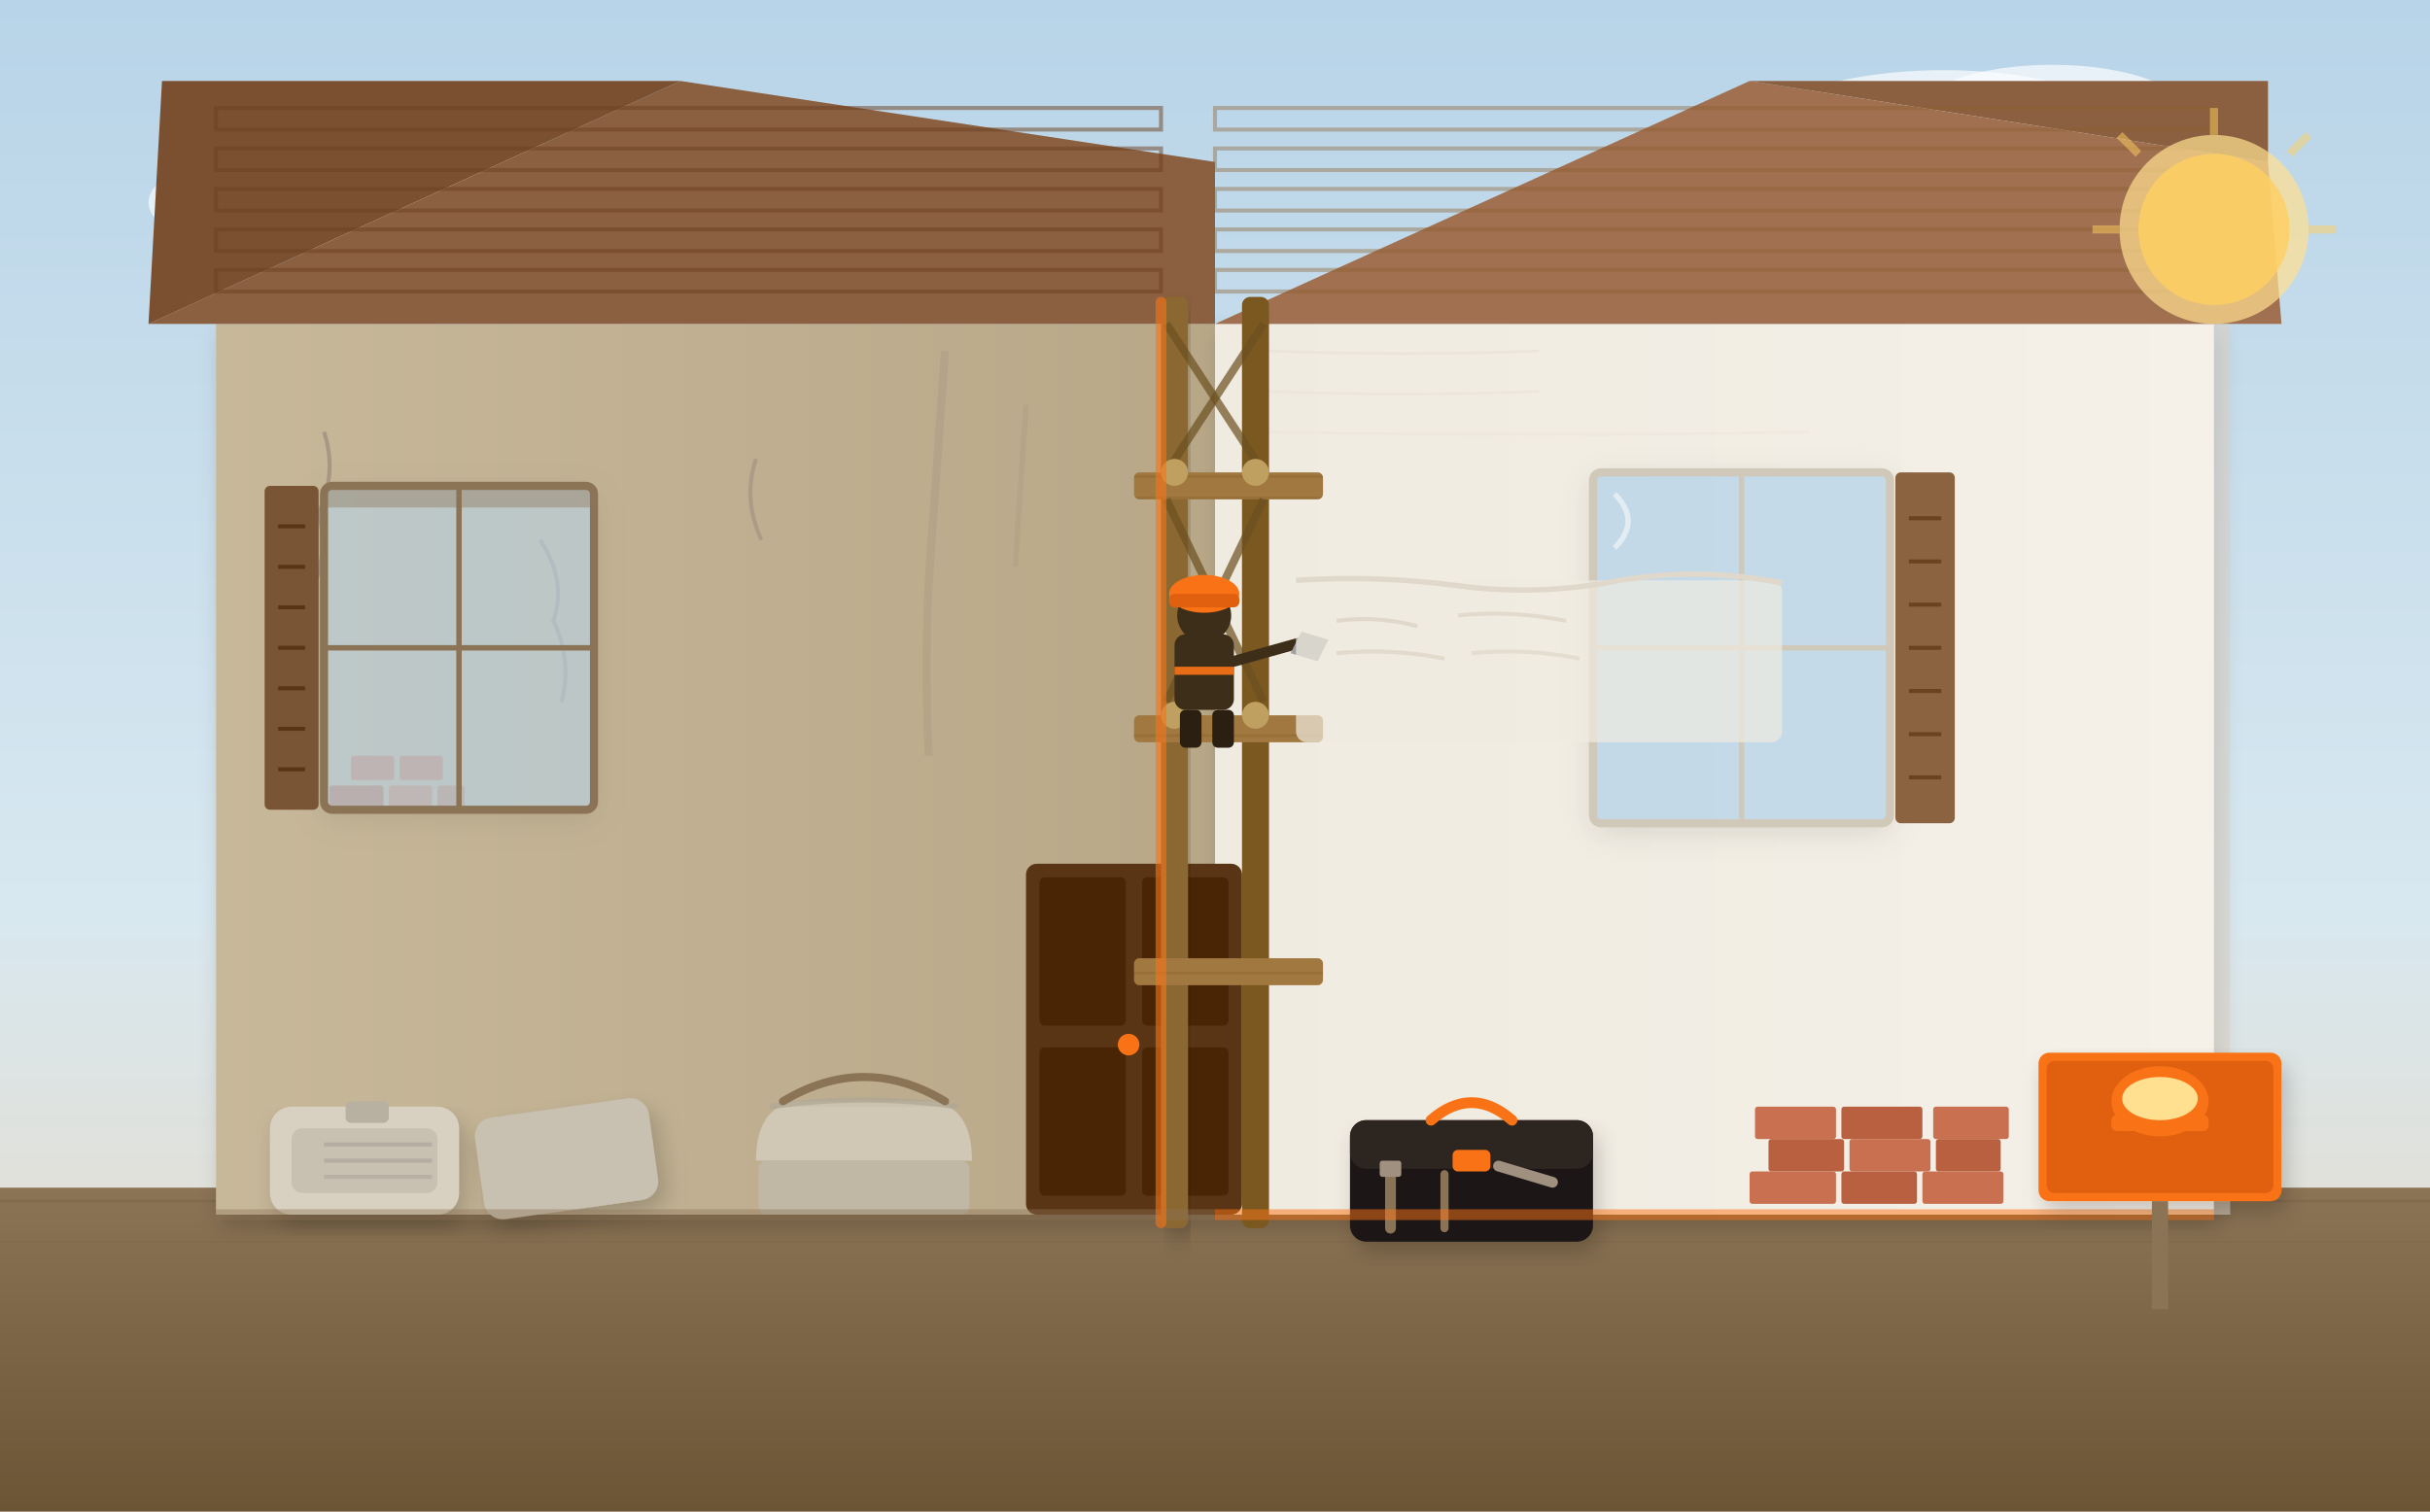
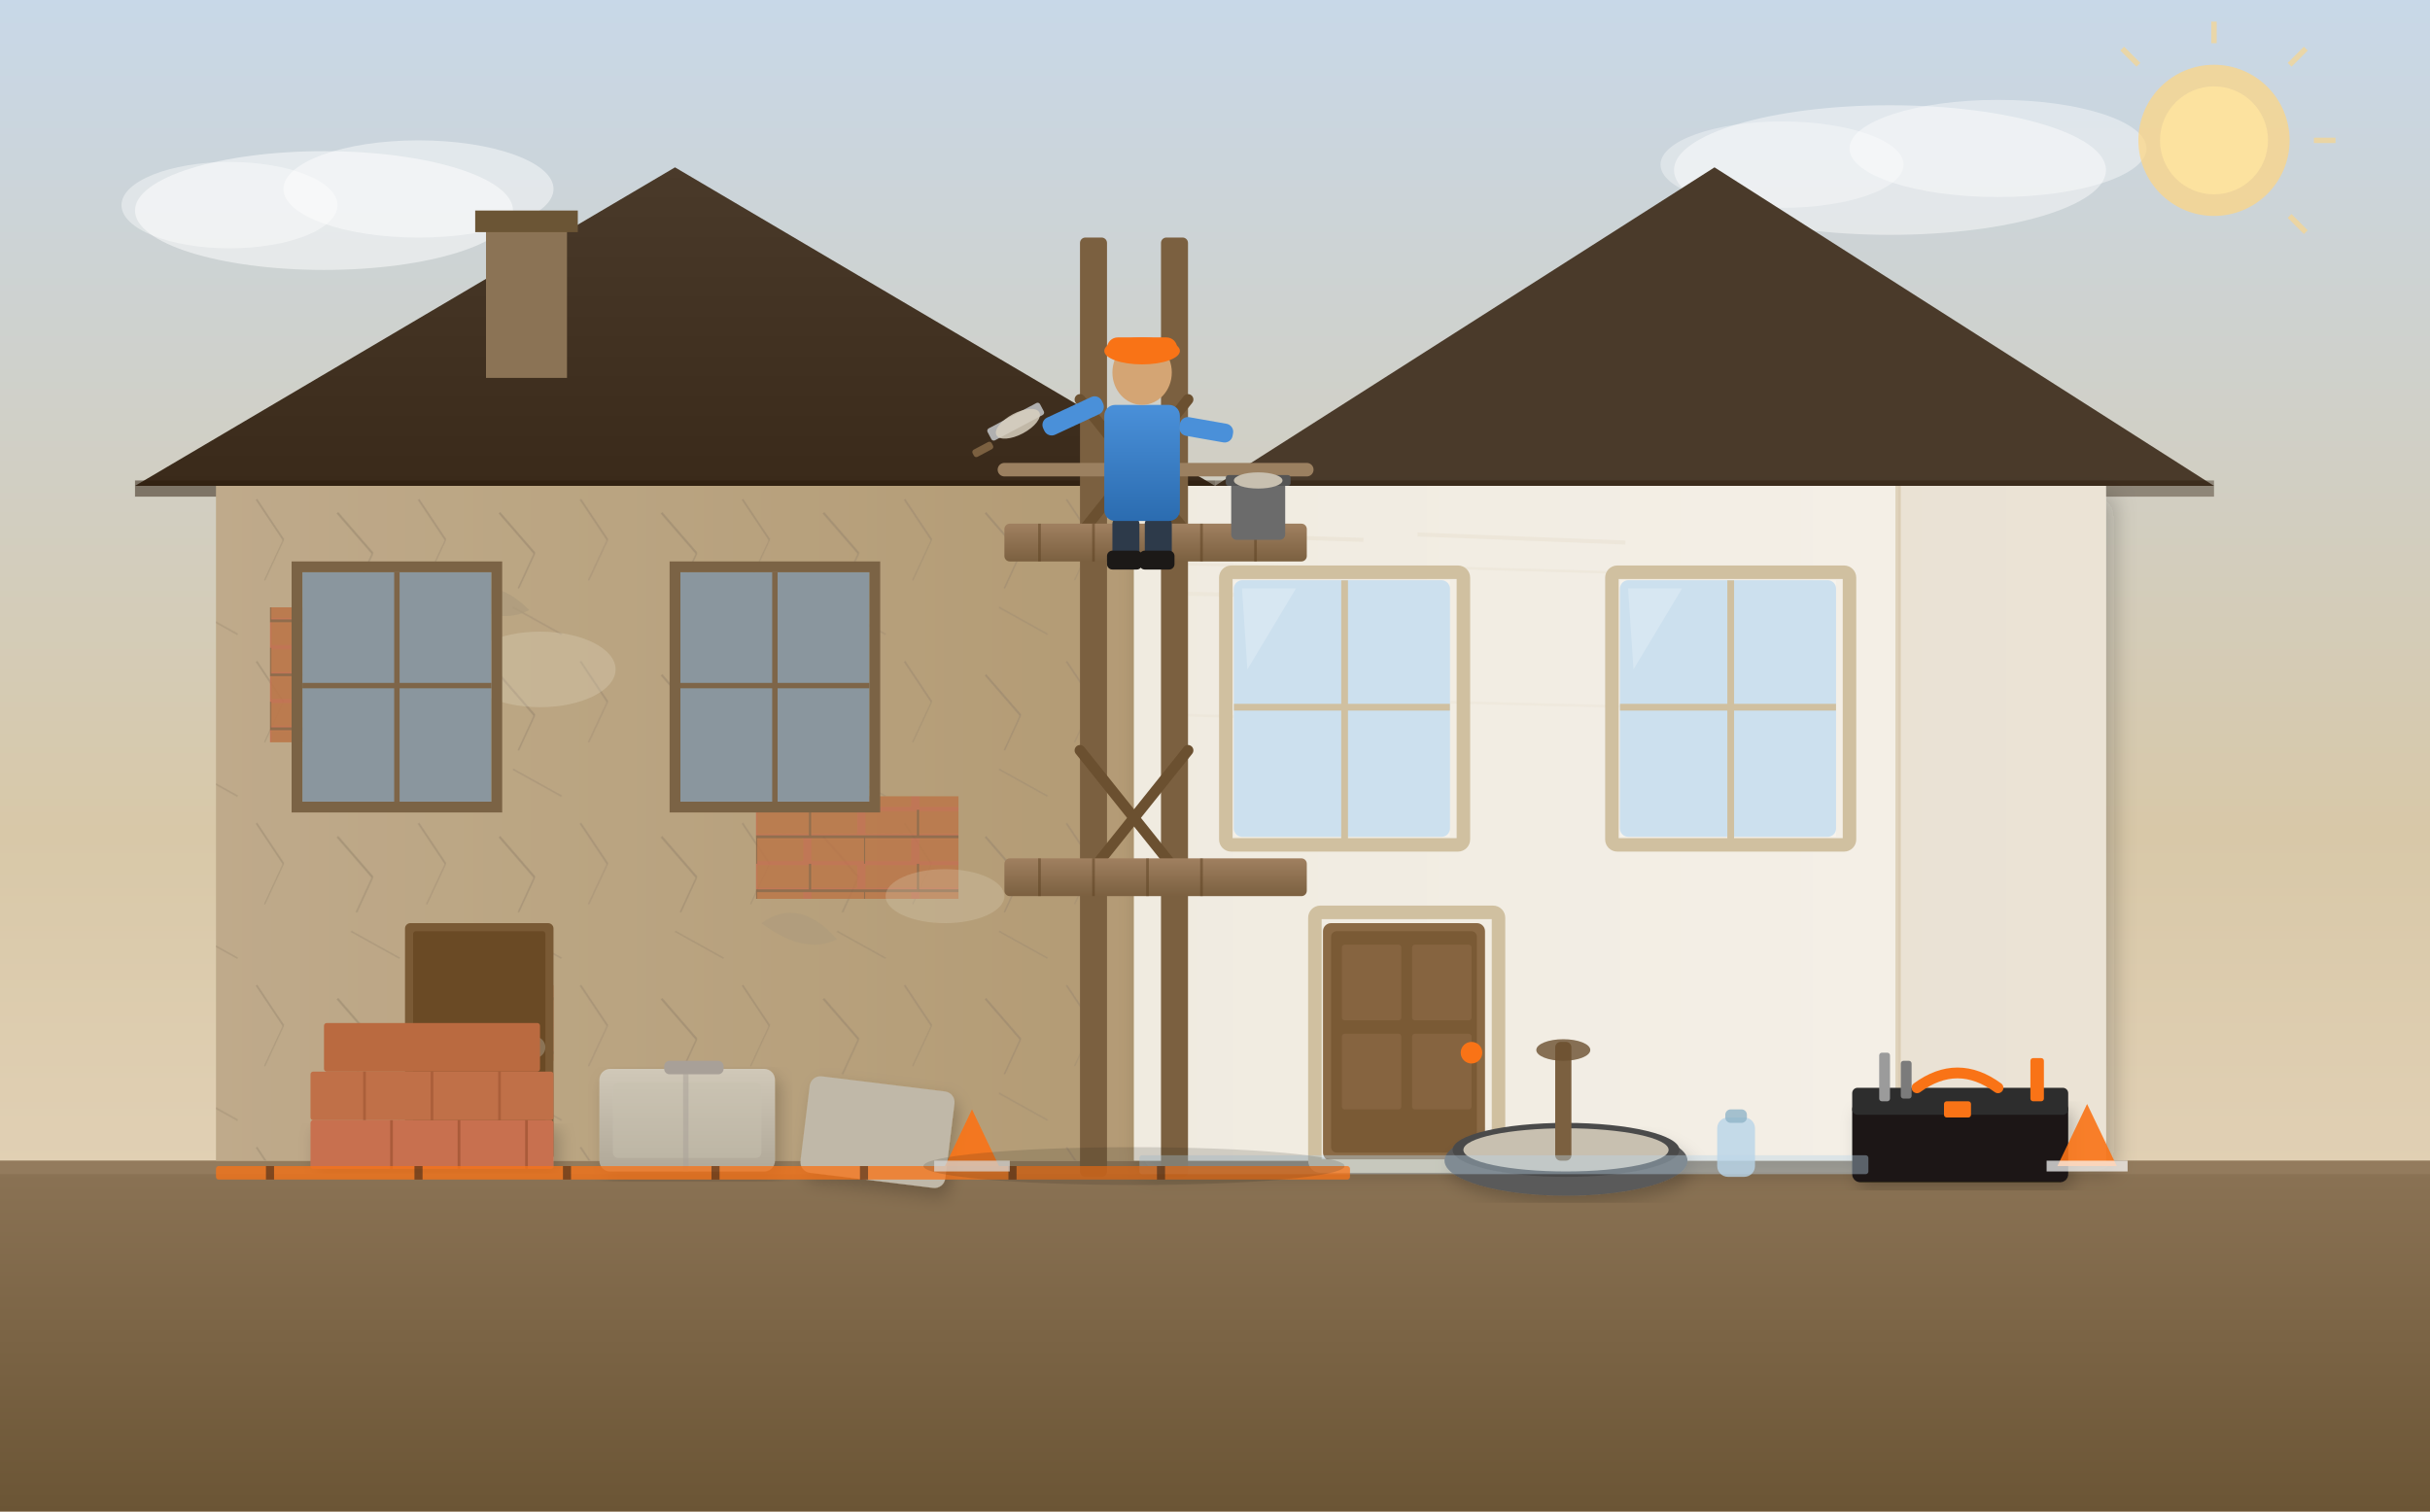
- <svg xmlns="http://www.w3.org/2000/svg" viewBox="0 0 900 560" width="900" height="560" role="img" aria-label="Façade de maison en cours de rénovation avec échafaudage et ouvrier">
+ <svg xmlns="http://www.w3.org/2000/svg" viewBox="0 0 900 560" role="img" aria-label="Rénovation de façade de maison par un artisan maçon professionnel avec échafaudage">
  <defs>
    <linearGradient id="skyGrad" x1="0" y1="0" x2="0" y2="1">
-       <stop offset="0%" stop-color="#B8D4E8" />
-       <stop offset="60%" stop-color="#D8E8F0" />
+       <stop offset="0%" stop-color="#C8D8E8" />
+       <stop offset="55%" stop-color="#D8C8A8" />
      <stop offset="100%" stop-color="#EAD8C0" />
    </linearGradient>
+     <linearGradient id="groundGrad" x1="0" y1="0" x2="0" y2="1">
+       <stop offset="0%" stop-color="#8B7355" />
+       <stop offset="100%" stop-color="#6B5535" />
+     </linearGradient>
    <linearGradient id="oldRenderGrad" x1="0" y1="0" x2="1" y2="0">
-       <stop offset="0%" stop-color="#C8B89A" />
-       <stop offset="100%" stop-color="#B8A888" />
+       <stop offset="0%" stop-color="#C4B090" />
+       <stop offset="100%" stop-color="#B8A078" />
    </linearGradient>
    <linearGradient id="newRenderGrad" x1="0" y1="0" x2="1" y2="0">
      <stop offset="0%" stop-color="#F0EBE0" />
      <stop offset="100%" stop-color="#F5F0E8" />
    </linearGradient>
-     <linearGradient id="groundGrad" x1="0" y1="0" x2="0" y2="1">
-       <stop offset="0%" stop-color="#8B7355" />
-       <stop offset="100%" stop-color="#6B5535" />
-     </linearGradient>
-     <filter id="shadow" x="-10%" y="-10%" width="120%" height="130%">
-       <feDropShadow dx="2" dy="4" stdDeviation="4" flood-color="#00000030" />
+     <linearGradient id="boardGrad" x1="0" y1="0" x2="0" y2="1">
+       <stop offset="0%" stop-color="#A08060" />
+       <stop offset="100%" stop-color="#7B6040" />
+     </linearGradient>
+     <linearGradient id="cementGrad" x1="0" y1="0" x2="0" y2="1">
+       <stop offset="0%" stop-color="#D0C8B8" />
+       <stop offset="100%" stop-color="#B0A898" />
+     </linearGradient>
+     <linearGradient id="workerGrad" x1="0" y1="0" x2="0" y2="1">
+       <stop offset="0%" stop-color="#4A90D9" />
+       <stop offset="100%" stop-color="#2B6CB0" />
+     </linearGradient>
+     <linearGradient id="roofGrad" x1="0" y1="0" x2="0" y2="1">
+       <stop offset="0%" stop-color="#4A3A2A" />
+       <stop offset="100%" stop-color="#3A2A1A" />
+     </linearGradient>
+     <filter id="dropShadow">
+       <feDropShadow dx="3" dy="4" stdDeviation="4" flood-color="#1C1917" flood-opacity="0.25" />
    </filter>
-     <filter id="softShadow" x="-20%" y="-20%" width="140%" height="150%">
-       <feDropShadow dx="0" dy="3" stdDeviation="6" flood-color="#00000025" />
+     <filter id="softShadow">
+       <feDropShadow dx="2" dy="3" stdDeviation="3" flood-color="#1C1917" flood-opacity="0.20" />
    </filter>
-     <pattern id="woodPlanks" x="0" y="0" width="40" height="8" patternUnits="userSpaceOnUse">
-       <rect width="40" height="8" fill="#A07840" />
-       <rect width="40" height="1" fill="#8B6830" opacity="0.5" />
+     <pattern id="crackPat" x="0" y="0" width="60" height="60" patternUnits="userSpaceOnUse">
+       <line x1="5" y1="10" x2="18" y2="25" stroke="#998870" stroke-width="0.8" opacity="0.6" />
+       <line x1="18" y1="25" x2="12" y2="38" stroke="#998870" stroke-width="0.6" opacity="0.5" />
+       <line x1="35" y1="5" x2="45" y2="20" stroke="#998870" stroke-width="0.7" opacity="0.5" />
+       <line x1="45" y1="20" x2="38" y2="35" stroke="#998870" stroke-width="0.5" opacity="0.4" />
+       <line x1="10" y1="45" x2="28" y2="55" stroke="#998870" stroke-width="0.6" opacity="0.4" />
+     </pattern>
+     <pattern id="brickPat" x="0" y="0" width="40" height="20" patternUnits="userSpaceOnUse">
+       <rect width="40" height="20" fill="#C87050" />
+       <rect x="0.5" y="0.5" width="37" height="8.5" fill="#C07848" rx="0.5" />
+       <rect x="20.5" y="10.5" width="37" height="8.5" fill="#C07848" rx="0.5" />
+       <rect x="-19.5" y="10.5" width="37" height="8.5" fill="#C07848" rx="0.5" />
+       <line x1="0" y1="10" x2="40" y2="10" stroke="#8B6545" stroke-width="1" />
+       <line x1="20" y1="0" x2="20" y2="10" stroke="#8B6545" stroke-width="0.8" />
+       <line x1="0" y1="10" x2="0" y2="20" stroke="#8B6545" stroke-width="0.8" />
    </pattern>
  </defs>
  <rect width="900" height="560" fill="url(#skyGrad)" />
-   <ellipse cx="120" cy="70" rx="60" ry="22" fill="white" opacity="0.7" />
-   <ellipse cx="160" cy="60" rx="45" ry="18" fill="white" opacity="0.7" />
-   <ellipse cx="90" cy="75" rx="35" ry="16" fill="white" opacity="0.6" />
-   <ellipse cx="720" cy="50" rx="70" ry="24" fill="white" opacity="0.65" />
-   <ellipse cx="760" cy="42" rx="50" ry="18" fill="white" opacity="0.65" />
-   <ellipse cx="690" cy="55" rx="38" ry="15" fill="white" opacity="0.55" />
-   <rect x="0" y="440" width="900" height="120" fill="url(#groundGrad)" />
-   <line x1="0" y1="445" x2="900" y2="445" stroke="#7A6345" stroke-width="1" opacity="0.5" />
-   <line x1="0" y1="460" x2="900" y2="460" stroke="#7A6345" stroke-width="0.5" opacity="0.3" />
-   <rect x="80" y="120" width="370" height="330" fill="url(#oldRenderGrad)" filter="url(#shadow)" />
-   <rect x="450" y="120" width="370" height="330" fill="url(#newRenderGrad)" filter="url(#shadow)" />
-   <polygon points="55,120 450,120 450,60 252,30" fill="#8B6040" />
-   <polygon points="55,120 252,30 60,30" fill="#7A5030" />
-   <rect x="80" y="40" width="350" height="8" fill="none" stroke="#6B4020" stroke-width="1.5" opacity="0.5" />
-   <rect x="80" y="55" width="350" height="8" fill="none" stroke="#6B4020" stroke-width="1.5" opacity="0.5" />
-   <rect x="80" y="70" width="350" height="8" fill="none" stroke="#6B4020" stroke-width="1.5" opacity="0.5" />
-   <rect x="80" y="85" width="350" height="8" fill="none" stroke="#6B4020" stroke-width="1.5" opacity="0.5" />
-   <rect x="80" y="100" width="350" height="8" fill="none" stroke="#6B4020" stroke-width="1.5" opacity="0.5" />
-   <polygon points="450,120 845,120 840,60 648,30" fill="#A07050" />
-   <polygon points="840,60 648,30 840,30" fill="#8B6040" />
-   <rect x="450" y="40" width="370" height="8" fill="none" stroke="#8B6030" stroke-width="1.5" opacity="0.4" />
-   <rect x="450" y="55" width="370" height="8" fill="none" stroke="#8B6030" stroke-width="1.5" opacity="0.4" />
-   <rect x="450" y="70" width="370" height="8" fill="none" stroke="#8B6030" stroke-width="1.5" opacity="0.4" />
-   <rect x="450" y="85" width="370" height="8" fill="none" stroke="#8B6030" stroke-width="1.5" opacity="0.4" />
-   <rect x="450" y="100" width="370" height="8" fill="none" stroke="#8B6030" stroke-width="1.5" opacity="0.4" />
-   <path d="M120,160 Q125,175 118,190 Q122,205 115,220" stroke="#A09080" stroke-width="1.5" fill="none" opacity="0.8" />
-   <path d="M200,200 Q210,215 205,230 Q212,245 208,260" stroke="#A09080" stroke-width="1.5" fill="none" opacity="0.7" />
-   <path d="M280,170 Q275,185 282,200" stroke="#A09080" stroke-width="1.5" fill="none" opacity="0.6" />
-   <rect x="130" y="280" width="16" height="9" rx="1" fill="#C87050" opacity="0.7" />
-   <rect x="148" y="280" width="16" height="9" rx="1" fill="#C87050" opacity="0.7" />
-   <rect x="122" y="291" width="20" height="9" rx="1" fill="#B86040" opacity="0.7" />
-   <rect x="144" y="291" width="16" height="9" rx="1" fill="#C87050" opacity="0.6" />
-   <rect x="162" y="291" width="10" height="9" rx="1" fill="#B86040" opacity="0.5" />
-   <path d="M350,130 Q348,160 345,200 Q342,240 344,280" stroke="#9A8878" stroke-width="3" fill="none" opacity="0.25" />
-   <path d="M380,150 Q378,180 376,210" stroke="#9A8878" stroke-width="2" fill="none" opacity="0.2" />
-   <path d="M470,130 Q520,132 570,130" stroke="#E8E0D5" stroke-width="1" fill="none" opacity="0.6" />
-   <path d="M470,145 Q520,147 570,145" stroke="#E8E0D5" stroke-width="1" fill="none" opacity="0.5" />
-   <path d="M470,160 Q570,162 670,160" stroke="#E8E0D5" stroke-width="1" fill="none" opacity="0.4" />
-   <rect x="820" y="120" width="6" height="330" fill="#D8D0C5" opacity="0.6" />
-   <rect x="120" y="180" width="100" height="120" rx="3" fill="#B8D4E8" opacity="0.6" filter="url(#softShadow)" />
-   <rect x="120" y="180" width="100" height="120" rx="3" fill="none" stroke="#8B7355" stroke-width="3" />
-   <line x1="170" y1="180" x2="170" y2="300" stroke="#8B7355" stroke-width="2" />
-   <line x1="120" y1="240" x2="220" y2="240" stroke="#8B7355" stroke-width="2" />
-   <rect x="120" y="180" width="100" height="8" fill="#8B7355" opacity="0.4" />
-   <rect x="98" y="180" width="20" height="120" rx="2" fill="#7A5535" />
-   <line x1="103" y1="195" x2="113" y2="195" stroke="#5A3515" stroke-width="1.5" />
-   <line x1="103" y1="210" x2="113" y2="210" stroke="#5A3515" stroke-width="1.5" />
-   <line x1="103" y1="225" x2="113" y2="225" stroke="#5A3515" stroke-width="1.5" />
-   <line x1="103" y1="240" x2="113" y2="240" stroke="#5A3515" stroke-width="1.5" />
-   <line x1="103" y1="255" x2="113" y2="255" stroke="#5A3515" stroke-width="1.5" />
-   <line x1="103" y1="270" x2="113" y2="270" stroke="#5A3515" stroke-width="1.5" />
-   <line x1="103" y1="285" x2="113" y2="285" stroke="#5A3515" stroke-width="1.5" />
-   <rect x="590" y="175" width="110" height="130" rx="3" fill="#B8D4E8" opacity="0.8" filter="url(#softShadow)" />
-   <rect x="590" y="175" width="110" height="130" rx="3" fill="none" stroke="#D0C8B8" stroke-width="3" />
-   <line x1="645" y1="175" x2="645" y2="305" stroke="#D0C8B8" stroke-width="2" />
-   <line x1="590" y1="240" x2="700" y2="240" stroke="#D0C8B8" stroke-width="2" />
-   <path d="M598,183 Q608,193 598,203" stroke="white" stroke-width="2" fill="none" opacity="0.5" />
-   <rect x="702" y="175" width="22" height="130" rx="2" fill="#8B6340" />
-   <line x1="707" y1="192" x2="719" y2="192" stroke="#6B4320" stroke-width="1.5" />
-   <line x1="707" y1="208" x2="719" y2="208" stroke="#6B4320" stroke-width="1.5" />
-   <line x1="707" y1="224" x2="719" y2="224" stroke="#6B4320" stroke-width="1.5" />
-   <line x1="707" y1="240" x2="719" y2="240" stroke="#6B4320" stroke-width="1.5" />
-   <line x1="707" y1="256" x2="719" y2="256" stroke="#6B4320" stroke-width="1.5" />
-   <line x1="707" y1="272" x2="719" y2="272" stroke="#6B4320" stroke-width="1.5" />
-   <line x1="707" y1="288" x2="719" y2="288" stroke="#6B4320" stroke-width="1.5" />
-   <rect x="380" y="320" width="80" height="130" rx="4" fill="#5A3515" />
-   <rect x="385" y="325" width="32" height="55" rx="2" fill="#4A2505" />
-   <rect x="423" y="325" width="32" height="55" rx="2" fill="#4A2505" />
-   <rect x="385" y="388" width="32" height="55" rx="2" fill="#4A2505" />
-   <rect x="423" y="388" width="32" height="55" rx="2" fill="#4A2505" />
-   <circle cx="418" cy="387" r="4" fill="#F97316" />
-   <rect x="430" y="110" width="10" height="345" rx="3" fill="#8B6830" filter="url(#shadow)" />
-   <rect x="460" y="110" width="10" height="345" rx="3" fill="#7A5820" />
-   <rect x="420" y="175" width="70" height="10" rx="2" fill="url(#woodPlanks)" />
-   <rect x="420" y="265" width="70" height="10" rx="2" fill="url(#woodPlanks)" />
-   <rect x="420" y="355" width="70" height="10" rx="2" fill="url(#woodPlanks)" />
-   <line x1="432" y1="120" x2="468" y2="175" stroke="#6B5020" stroke-width="3" opacity="0.7" />
-   <line x1="468" y1="120" x2="432" y2="175" stroke="#6B5020" stroke-width="3" opacity="0.7" />
-   <line x1="432" y1="185" x2="468" y2="260" stroke="#6B5020" stroke-width="3" opacity="0.7" />
-   <line x1="468" y1="185" x2="432" y2="260" stroke="#6B5020" stroke-width="3" opacity="0.7" />
-   <circle cx="435" cy="175" r="5" fill="#C0A060" />
-   <circle cx="465" cy="175" r="5" fill="#C0A060" />
-   <circle cx="435" cy="265" r="5" fill="#C0A060" />
-   <circle cx="465" cy="265" r="5" fill="#C0A060" />
-   <rect x="435" y="235" width="22" height="28" rx="4" fill="#3D2E1A" />
-   <rect x="437" y="263" width="8" height="14" rx="2" fill="#2A1F10" />
-   <rect x="449" y="263" width="8" height="14" rx="2" fill="#2A1F10" />
-   <circle cx="446" cy="228" r="10" fill="#3D2E1A" />
-   <ellipse cx="446" cy="220" rx="13" ry="7" fill="#F97316" />
-   <rect x="433" y="220" width="26" height="5" rx="2" fill="#E06010" />
-   <line x1="457" y1="245" x2="482" y2="238" stroke="#3D2E1A" stroke-width="4" stroke-linecap="round" />
-   <polygon points="482,234 492,237 488,245 478,242" fill="#A0A0A0" />
-   <rect x="435" y="247" width="22" height="3" fill="#F97316" opacity="0.9" />
-   <rect x="480" y="215" width="180" height="60" rx="4" fill="#F0EBE0" opacity="0.7" />
-   <path d="M480,215 Q510,213 540,217 Q570,221 600,215 Q630,210 660,216" stroke="#E0D8CA" stroke-width="2" fill="none" />
-   <path d="M495,230 Q510,228 525,232" stroke="#D8D0C0" stroke-width="1.5" fill="none" opacity="0.7" />
-   <path d="M495,242 Q515,240 535,244" stroke="#D8D0C0" stroke-width="1.5" fill="none" opacity="0.6" />
-   <path d="M540,228 Q560,226 580,230" stroke="#D8D0C0" stroke-width="1.5" fill="none" opacity="0.6" />
-   <path d="M545,242 Q565,240 585,244" stroke="#D8D0C0" stroke-width="1.5" fill="none" opacity="0.5" />
-   <rect x="100" y="410" width="70" height="40" rx="8" fill="#D8D0C0" filter="url(#shadow)" />
-   <rect x="108" y="418" width="54" height="24" rx="4" fill="#C8C0B0" />
-   <line x1="120" y1="424" x2="160" y2="424" stroke="#A8A098" stroke-width="1.5" opacity="0.6" />
-   <line x1="120" y1="430" x2="160" y2="430" stroke="#A8A098" stroke-width="1.5" opacity="0.6" />
-   <line x1="120" y1="436" x2="160" y2="436" stroke="#A8A098" stroke-width="1.5" opacity="0.5" />
-   <rect x="128" y="408" width="16" height="8" rx="2" fill="#B8B0A0" />
-   <rect x="175" y="415" width="65" height="38" rx="7" fill="#C8C0B0" transform="rotate(-8 175 415)" filter="url(#shadow)" />
-   <rect x="650" y="410" width="30" height="12" rx="1" fill="#C87050" />
-   <rect x="682" y="410" width="30" height="12" rx="1" fill="#B86040" />
-   <rect x="716" y="410" width="28" height="12" rx="1" fill="#C87050" />
-   <rect x="655" y="422" width="28" height="12" rx="1" fill="#B86040" />
-   <rect x="685" y="422" width="30" height="12" rx="1" fill="#C87050" />
-   <rect x="717" y="422" width="24" height="12" rx="1" fill="#B86040" />
-   <rect x="648" y="434" width="32" height="12" rx="1" fill="#C87050" />
-   <rect x="682" y="434" width="28" height="12" rx="1" fill="#B86040" />
-   <rect x="712" y="434" width="30" height="12" rx="1" fill="#C87050" />
-   <rect x="500" y="415" width="90" height="45" rx="6" fill="#1C1917" filter="url(#shadow)" />
-   <rect x="500" y="415" width="90" height="18" rx="6" fill="#2C2520" />
-   <path d="M530,415 Q545,402 560,415" stroke="#F97316" stroke-width="4" fill="none" stroke-linecap="round" />
-   <rect x="538" y="426" width="14" height="8" rx="2" fill="#F97316" />
-   <line x1="515" y1="435" x2="515" y2="455" stroke="#8B7355" stroke-width="4" stroke-linecap="round" />
-   <rect x="511" y="430" width="8" height="6" rx="1" fill="#A09080" />
-   <line x1="535" y1="435" x2="535" y2="455" stroke="#8B7355" stroke-width="3" stroke-linecap="round" />
-   <line x1="555" y1="432" x2="575" y2="438" stroke="#A09080" stroke-width="4" stroke-linecap="round" />
-   <path d="M280,430 Q280,410 295,408 L345,408 Q360,410 360,430 Z" fill="#D0C8B5" />
-   <rect x="281" y="430" width="78" height="20" rx="3" fill="#C0B8A5" />
-   <path d="M285,410 Q320,405 355,410" stroke="#B0A895" stroke-width="2" fill="#C8C0AA" opacity="0.8" />
-   <path d="M290,408 Q320,390 350,408" stroke="#8B7355" stroke-width="3" fill="none" stroke-linecap="round" />
-   <rect x="80" y="448" width="370" height="4" fill="#8B7355" opacity="0.4" />
-   <rect x="450" y="448" width="370" height="4" fill="#F97316" opacity="0.5" />
-   <rect x="755" y="390" width="90" height="55" rx="4" fill="#F97316" filter="url(#shadow)" />
-   <rect x="758" y="393" width="84" height="49" rx="3" fill="#E06010" />
-   <ellipse cx="800" cy="408" rx="18" ry="13" fill="#F97316" />
-   <rect x="782" y="413" width="36" height="6" rx="2" fill="#F97316" />
-   <ellipse cx="800" cy="407" rx="14" ry="8" fill="#FFE090" />
-   <rect x="797" y="445" width="6" height="40" fill="#8B7355" />
-   <rect x="428" y="110" width="4" height="345" rx="2" fill="#F97316" opacity="0.6" />
-   <circle cx="820" cy="85" r="35" fill="#FFE090" opacity="0.7" />
-   <circle cx="820" cy="85" r="28" fill="#FFD060" opacity="0.8" />
-   <line x1="820" y1="40" x2="820" y2="50" stroke="#FFD060" stroke-width="3" opacity="0.5" />
-   <line x1="855" y1="50" x2="848" y2="57" stroke="#FFD060" stroke-width="3" opacity="0.5" />
-   <line x1="865" y1="85" x2="855" y2="85" stroke="#FFD060" stroke-width="3" opacity="0.5" />
-   <line x1="785" y1="50" x2="792" y2="57" stroke="#FFD060" stroke-width="3" opacity="0.5" />
-   <line x1="775" y1="85" x2="785" y2="85" stroke="#FFD060" stroke-width="3" opacity="0.5" />
+   <ellipse cx="120" cy="78" rx="70" ry="22" fill="#FFFFFF" opacity="0.5" />
+   <ellipse cx="155" cy="70" rx="50" ry="18" fill="#FFFFFF" opacity="0.45" />
+   <ellipse cx="85" cy="76" rx="40" ry="16" fill="#FFFFFF" opacity="0.4" />
+   <ellipse cx="700" cy="63" rx="80" ry="24" fill="#FFFFFF" opacity="0.45" />
+   <ellipse cx="740" cy="55" rx="55" ry="18" fill="#FFFFFF" opacity="0.4" />
+   <ellipse cx="660" cy="61" rx="45" ry="16" fill="#FFFFFF" opacity="0.35" />
+   <circle cx="820" cy="52" r="28" fill="#FFD580" opacity="0.7" />
+   <circle cx="820" cy="52" r="20" fill="#FFE5A0" opacity="0.8" />
+   <line x1="820" y1="16" x2="820" y2="8" stroke="#FFD580" stroke-width="2" opacity="0.6" />
+   <line x1="848" y1="24" x2="854" y2="18" stroke="#FFD580" stroke-width="2" opacity="0.6" />
+   <line x1="857" y1="52" x2="865" y2="52" stroke="#FFD580" stroke-width="2" opacity="0.6" />
+   <line x1="848" y1="80" x2="854" y2="86" stroke="#FFD580" stroke-width="2" opacity="0.6" />
+   <line x1="792" y1="24" x2="786" y2="18" stroke="#FFD580" stroke-width="2" opacity="0.6" />
+   <rect x="0" y="430" width="900" height="130" fill="url(#groundGrad)" />
+   <rect x="0" y="430" width="900" height="5" fill="#9B8365" opacity="0.5" />
+   <polygon points="50,180 250,62 450,180" fill="url(#roofGrad)" />
+   <rect x="50" y="178" width="400" height="6" fill="#2A1A0A" opacity="0.5" />
+   <polygon points="450,180 635,62 820,180" fill="#4A3A2A" />
+   <rect x="450" y="178" width="370" height="6" fill="#2A1A0A" opacity="0.4" />
+   <rect x="180" y="82" width="30" height="58" fill="#8B7355" />
+   <rect x="176" y="78" width="38" height="8" fill="#6B5535" />
+   <rect x="80" y="180" width="340" height="250" fill="url(#oldRenderGrad)" />
+   <rect x="80" y="180" width="340" height="250" fill="url(#crackPat)" opacity="0.9" />
+   <rect x="100" y="225" width="70" height="50" fill="url(#brickPat)" opacity="0.9" />
+   <rect x="280" y="295" width="75" height="38" fill="url(#brickPat)" opacity="0.85" />
+   <rect x="155" y="365" width="50" height="28" fill="url(#brickPat)" opacity="0.8" />
+   <path d="M170 222 Q182 212 196 226 Q185 232 170 222Z" fill="#B0A080" opacity="0.7" />
+   <path d="M282 342 Q296 332 310 348 Q298 354 282 342Z" fill="#B0A080" opacity="0.6" />
+   <rect x="80" y="180" width="340" height="250" fill="#7B6A50" opacity="0.08" />
+   <ellipse cx="200" cy="248" rx="28" ry="14" fill="#E0D8C0" opacity="0.3" />
+   <ellipse cx="350" cy="332" rx="22" ry="10" fill="#E0D8C0" opacity="0.25" />
+   <rect x="112" y="212" width="70" height="85" fill="#B8D4E8" />
+   <rect x="112" y="212" width="70" height="85" fill="#1C1917" opacity="0.3" />
+   <rect x="110" y="210" width="74" height="89" fill="none" stroke="#7B6345" stroke-width="4" />
+   <line x1="147" y1="212" x2="147" y2="297" stroke="#7B6345" stroke-width="2" />
+   <line x1="112" y1="254" x2="182" y2="254" stroke="#7B6345" stroke-width="2" />
+   <rect x="112" y="212" width="70" height="85" fill="#8B7355" opacity="0.15" />
+   <rect x="252" y="212" width="70" height="85" fill="#B8D4E8" />
+   <rect x="252" y="212" width="70" height="85" fill="#1C1917" opacity="0.3" />
+   <rect x="250" y="210" width="74" height="89" fill="none" stroke="#7B6345" stroke-width="4" />
+   <line x1="287" y1="212" x2="287" y2="297" stroke="#7B6345" stroke-width="2" />
+   <line x1="252" y1="254" x2="322" y2="254" stroke="#7B6345" stroke-width="2" />
+   <rect x="252" y="212" width="70" height="85" fill="#8B7355" opacity="0.15" />
+   <rect x="150" y="342" width="55" height="88" fill="#7A5A35" rx="2" />
+   <rect x="153" y="345" width="49" height="82" fill="#6A4A25" rx="1" />
+   <circle cx="198" cy="388" r="4" fill="#8B7355" />
+   <rect x="420" y="180" width="360" height="250" fill="url(#newRenderGrad)" filter="url(#dropShadow)" />
+   <line x1="440" y1="198" x2="505" y2="200" stroke="#E8E0D0" stroke-width="1.5" opacity="0.55" />
+   <line x1="440" y1="209" x2="512" y2="211" stroke="#E8E0D0" stroke-width="1" opacity="0.45" />
+   <line x1="440" y1="220" x2="492" y2="221" stroke="#E8E0D0" stroke-width="1.5" opacity="0.38" />
+   <line x1="525" y1="198" x2="602" y2="201" stroke="#E8E0D0" stroke-width="1.5" opacity="0.5" />
+   <line x1="525" y1="210" x2="595" y2="212" stroke="#E8E0D0" stroke-width="1" opacity="0.38" />
+   <line x1="440" y1="265" x2="510" y2="267" stroke="#E8E0D0" stroke-width="1" opacity="0.35" />
+   <line x1="530" y1="260" x2="610" y2="262" stroke="#E8E0D0" stroke-width="1" opacity="0.3" />
+   <rect x="703" y="180" width="77" height="250" fill="#DDD0B8" opacity="0.4" />
+   <line x1="703" y1="180" x2="703" y2="430" stroke="#D0C0A0" stroke-width="2" opacity="0.6" />
+   <rect x="457" y="215" width="80" height="95" fill="#B8D4E8" rx="3" />
+   <rect x="457" y="215" width="80" height="95" fill="#FFFFFF" opacity="0.28" />
+   <polygon points="460 218 480 218 462 248" fill="#FFFFFF" opacity="0.22" />
+   <rect x="454" y="212" width="88" height="101" fill="none" stroke="#D0C0A0" stroke-width="5" rx="2" />
+   <line x1="498" y1="215" x2="498" y2="311" stroke="#D0C0A0" stroke-width="2.5" />
+   <line x1="457" y1="262" x2="537" y2="262" stroke="#D0C0A0" stroke-width="2.5" />
+   <rect x="600" y="215" width="80" height="95" fill="#B8D4E8" rx="3" />
+   <rect x="600" y="215" width="80" height="95" fill="#FFFFFF" opacity="0.28" />
+   <polygon points="603 218 623 218 605 248" fill="#FFFFFF" opacity="0.22" />
+   <rect x="597" y="212" width="88" height="101" fill="none" stroke="#D0C0A0" stroke-width="5" rx="2" />
+   <line x1="641" y1="215" x2="641" y2="311" stroke="#D0C0A0" stroke-width="2.5" />
+   <line x1="600" y1="262" x2="680" y2="262" stroke="#D0C0A0" stroke-width="2.5" />
+   <rect x="490" y="342" width="60" height="88" fill="#8B6A45" rx="3" />
+   <rect x="493" y="345" width="54" height="82" fill="#7A5A35" rx="2" />
+   <rect x="497" y="350" width="22" height="28" fill="#8B6845" rx="1" opacity="0.7" />
+   <rect x="523" y="350" width="22" height="28" fill="#8B6845" rx="1" opacity="0.7" />
+   <rect x="497" y="383" width="22" height="28" fill="#8B6845" rx="1" opacity="0.7" />
+   <rect x="523" y="383" width="22" height="28" fill="#8B6845" rx="1" opacity="0.7" />
+   <circle cx="545" cy="390" r="4" fill="#F97316" />
+   <rect x="487" y="338" width="68" height="94" fill="none" stroke="#D0C0A0" stroke-width="5" rx="2" />
+   <rect x="400" y="88" width="10" height="348" fill="#7B6040" rx="2" />
+   <rect x="430" y="88" width="10" height="348" fill="#7B6040" rx="2" />
+   <line x1="400" y1="148" x2="440" y2="198" stroke="#6B5030" stroke-width="4" stroke-linecap="round" />
+   <line x1="400" y1="198" x2="440" y2="148" stroke="#6B5030" stroke-width="4" stroke-linecap="round" />
+   <line x1="400" y1="278" x2="440" y2="328" stroke="#6B5030" stroke-width="4" stroke-linecap="round" />
+   <line x1="400" y1="328" x2="440" y2="278" stroke="#6B5030" stroke-width="4" stroke-linecap="round" />
+   <rect x="372" y="194" width="112" height="14" fill="url(#boardGrad)" rx="2" />
+   <line x1="385" y1="194" x2="385" y2="208" stroke="#5B4020" stroke-width="1" opacity="0.5" />
+   <line x1="405" y1="194" x2="405" y2="208" stroke="#5B4020" stroke-width="1" opacity="0.5" />
+   <line x1="425" y1="194" x2="425" y2="208" stroke="#5B4020" stroke-width="1" opacity="0.5" />
+   <line x1="445" y1="194" x2="445" y2="208" stroke="#5B4020" stroke-width="1" opacity="0.5" />
+   <line x1="465" y1="194" x2="465" y2="208" stroke="#5B4020" stroke-width="1" opacity="0.5" />
+   <rect x="372" y="318" width="112" height="14" fill="url(#boardGrad)" rx="2" />
+   <line x1="385" y1="318" x2="385" y2="332" stroke="#5B4020" stroke-width="1" opacity="0.5" />
+   <line x1="405" y1="318" x2="405" y2="332" stroke="#5B4020" stroke-width="1" opacity="0.5" />
+   <line x1="425" y1="318" x2="425" y2="332" stroke="#5B4020" stroke-width="1" opacity="0.5" />
+   <line x1="445" y1="318" x2="445" y2="332" stroke="#5B4020" stroke-width="1" opacity="0.5" />
+   <line x1="372" y1="174" x2="484" y2="174" stroke="#9B8060" stroke-width="5" stroke-linecap="round" />
+   <rect x="412" y="192" width="10" height="14" fill="#2D3A4A" rx="2" />
+   <rect x="424" y="192" width="10" height="14" fill="#2D3A4A" rx="2" />
+   <rect x="410" y="204" width="13" height="7" fill="#1C1917" rx="2" />
+   <rect x="422" y="204" width="13" height="7" fill="#1C1917" rx="2" />
+   <rect x="409" y="150" width="28" height="43" fill="url(#workerGrad)" rx="4" />
+   <ellipse cx="423" cy="138" rx="11" ry="12" fill="#D4A574" />
+   <ellipse cx="423" cy="130" rx="14" ry="5" fill="#F97316" />
+   <rect x="410" y="125" width="26" height="8" fill="#F97316" rx="4" />
+   <rect x="386" y="154" width="24" height="7" fill="#4A90D9" rx="3" transform="rotate(-25 390 157)" />
+   <rect x="437" y="154" width="20" height="7" fill="#4A90D9" rx="3" transform="rotate(10 437 157)" />
+   <rect x="366" y="158" width="22" height="5" fill="#B0B0B0" rx="1" transform="rotate(-28 368 160)" />
+   <rect x="360" y="166" width="8" height="3" fill="#7B6040" rx="1" transform="rotate(-28 362 167)" />
+   <ellipse cx="377" cy="157" rx="9" ry="4" fill="#D8D0C0" opacity="0.85" transform="rotate(-28 377 157)" />
+   <rect x="456" y="178" width="20" height="22" fill="#6B6B6B" rx="2" />
+   <rect x="454" y="176" width="24" height="4" fill="#555" rx="1" />
+   <ellipse cx="466" cy="178" rx="9" ry="3" fill="#C8C0B0" />
+   <rect x="115" y="415" width="90" height="18" fill="#C87050" rx="1" filter="url(#softShadow)" />
+   <rect x="115" y="397" width="90" height="18" fill="#C07048" rx="1" />
+   <rect x="120" y="379" width="80" height="18" fill="#BA6A40" rx="1" />
+   <line x1="145" y1="415" x2="145" y2="433" stroke="#8B4525" stroke-width="1" opacity="0.5" />
+   <line x1="170" y1="415" x2="170" y2="433" stroke="#8B4525" stroke-width="1" opacity="0.5" />
+   <line x1="195" y1="415" x2="195" y2="433" stroke="#8B4525" stroke-width="1" opacity="0.5" />
+   <line x1="135" y1="397" x2="135" y2="415" stroke="#8B4525" stroke-width="1" opacity="0.4" />
+   <line x1="160" y1="397" x2="160" y2="415" stroke="#8B4525" stroke-width="1" opacity="0.4" />
+   <line x1="185" y1="397" x2="185" y2="415" stroke="#8B4525" stroke-width="1" opacity="0.4" />
+   <rect x="222" y="396" width="65" height="38" fill="url(#cementGrad)" rx="4" filter="url(#softShadow)" />
+   <rect x="227" y="401" width="55" height="28" fill="#C8C0B0" rx="2" opacity="0.45" />
+   <line x1="254" y1="396" x2="254" y2="434" stroke="#A8A098" stroke-width="2" opacity="0.5" />
+   <rect x="246" y="393" width="22" height="5" fill="#A8A098" rx="2" />
+   <rect x="296" y="398" width="54" height="36" fill="#C0B8A8" rx="4" filter="url(#softShadow)" transform="rotate(7 296 434)" />
+   <ellipse cx="580" cy="430" rx="45" ry="13" fill="#5A5A5A" filter="url(#softShadow)" />
+   <ellipse cx="580" cy="426" rx="42" ry="10" fill="#4A4A4A" />
+   <ellipse cx="580" cy="426" rx="38" ry="8" fill="#C8C0B0" />
+   <rect x="576" y="386" width="6" height="44" fill="#7B6040" rx="2" />
+   <ellipse cx="579" cy="389" rx="10" ry="4" fill="#6B5030" opacity="0.8" />
+   <rect x="686" y="408" width="80" height="30" fill="#1C1917" rx="3" filter="url(#softShadow)" />
+   <rect x="686" y="403" width="80" height="10" fill="#2D2D2D" rx="2" />
+   <path d="M710 403 Q725 392 740 403" fill="none" stroke="#F97316" stroke-width="4" stroke-linecap="round" />
+   <rect x="720" y="408" width="10" height="6" fill="#F97316" rx="1" />
+   <rect x="696" y="390" width="4" height="18" fill="#9B9B9B" rx="1" />
+   <rect x="704" y="393" width="4" height="14" fill="#7B7B7B" rx="1" />
+   <rect x="752" y="392" width="5" height="16" fill="#F97316" rx="1" />
+   <rect x="636" y="414" width="14" height="22" fill="#B8D4E8" rx="4" opacity="0.8" />
+   <rect x="639" y="411" width="8" height="5" fill="#90B4C8" rx="2" opacity="0.8" />
+   <rect x="422" y="428" width="270" height="7" fill="#B8D4E8" opacity="0.4" rx="1" />
+   <rect x="80" y="432" width="420" height="5" fill="#F97316" opacity="0.75" rx="1" />
+   <line x1="100" y1="432" x2="100" y2="437" stroke="#1C1917" stroke-width="3" opacity="0.5" />
+   <line x1="155" y1="432" x2="155" y2="437" stroke="#1C1917" stroke-width="3" opacity="0.5" />
+   <line x1="210" y1="432" x2="210" y2="437" stroke="#1C1917" stroke-width="3" opacity="0.5" />
+   <line x1="265" y1="432" x2="265" y2="437" stroke="#1C1917" stroke-width="3" opacity="0.5" />
+   <line x1="320" y1="432" x2="320" y2="437" stroke="#1C1917" stroke-width="3" opacity="0.5" />
+   <line x1="375" y1="432" x2="375" y2="437" stroke="#1C1917" stroke-width="3" opacity="0.5" />
+   <line x1="430" y1="432" x2="430" y2="437" stroke="#1C1917" stroke-width="3" opacity="0.5" />
+   <polygon points="350,432 360,411 370,432" fill="#F97316" opacity="0.9" />
+   <rect x="346" y="430" width="28" height="4" fill="#FFFFFF" opacity="0.7" />
+   <polygon points="762,432 773,409 784,432" fill="#F97316" opacity="0.9" />
+   <rect x="758" y="430" width="30" height="4" fill="#FFFFFF" opacity="0.7" />
+   <ellipse cx="420" cy="432" rx="78" ry="7" fill="#1C1917" opacity="0.15" />
</svg>
